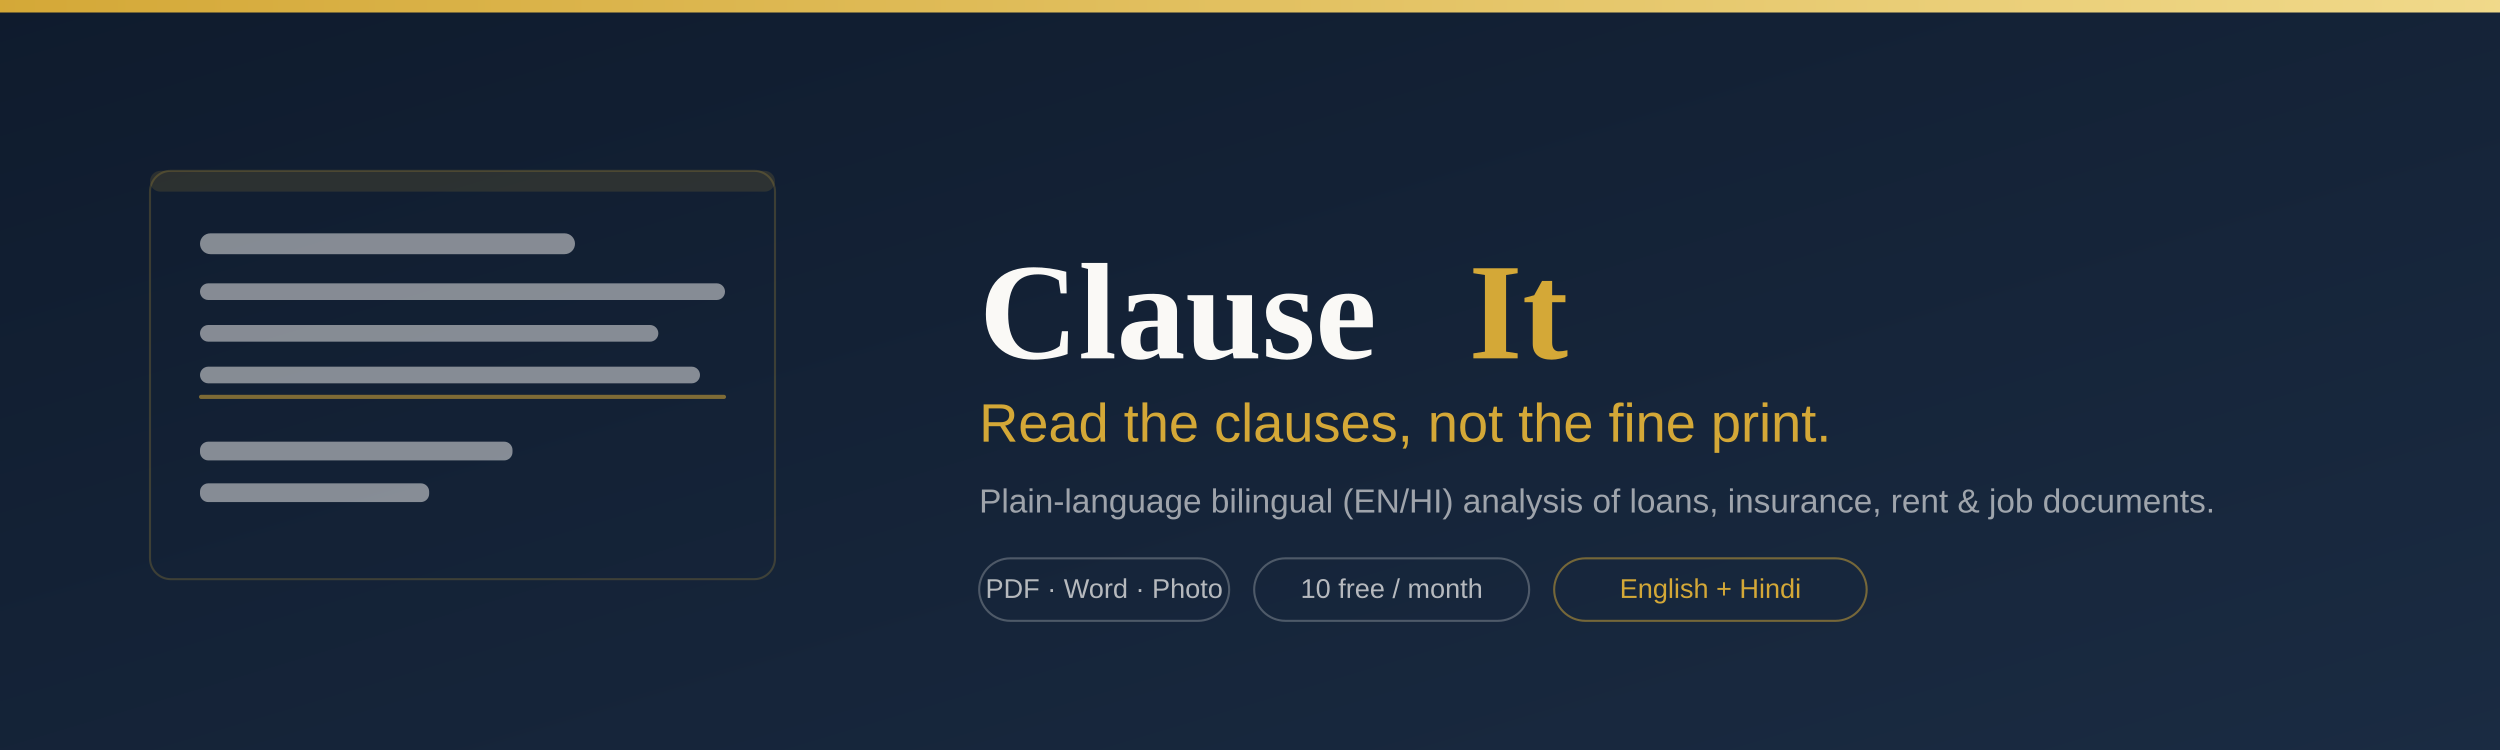
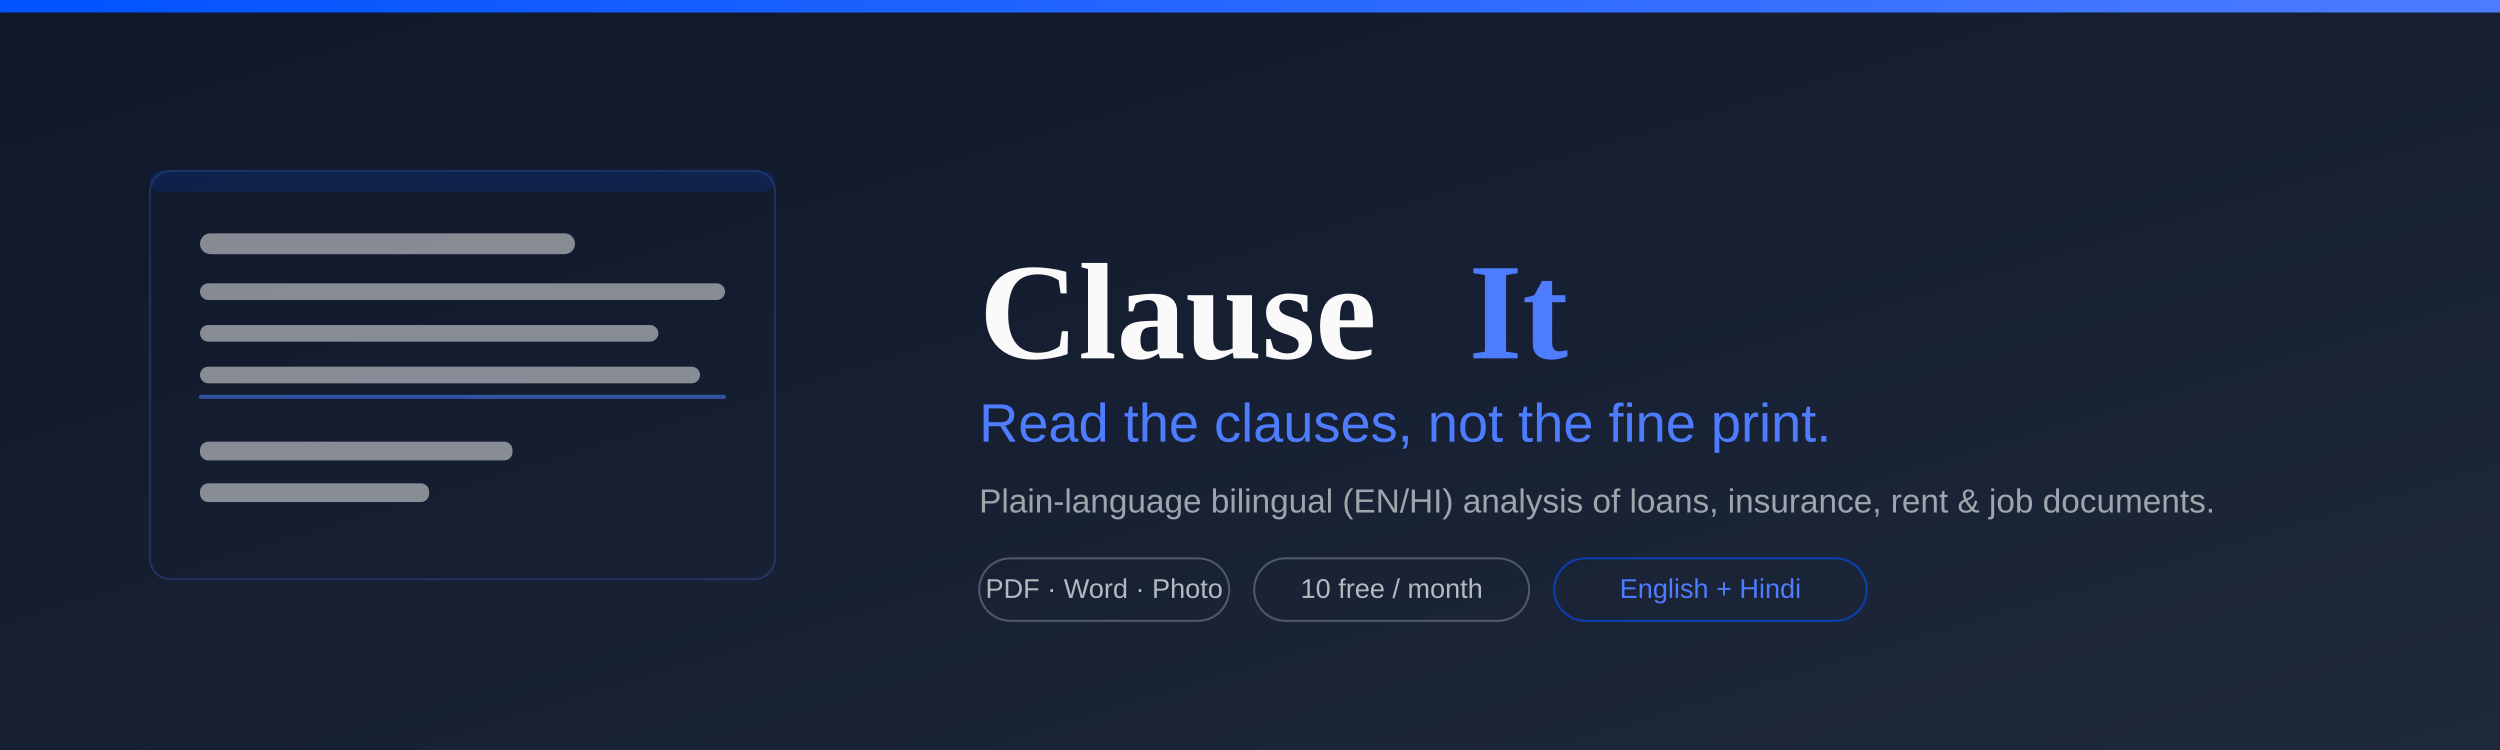
<svg xmlns="http://www.w3.org/2000/svg" viewBox="0 0 1200 360" role="img" aria-label="ClauseIt — Read the clauses, not the fine print">
  <defs>
    <linearGradient id="bg" x1="0" y1="0" x2="1" y2="1">
-       <stop offset="0" stop-color="#0f1b2d" />
-       <stop offset="1" stop-color="#1a2b42" />
+       <stop offset="0" stop-color="#0f172a" />
+       <stop offset="1" stop-color="#1e293b" />
    </linearGradient>
-     <linearGradient id="goldline" x1="0" y1="0" x2="1" y2="0">
-       <stop offset="0" stop-color="#d4a837" />
-       <stop offset="1" stop-color="#f0d98a" />
+     <linearGradient id="accentline" x1="0" y1="0" x2="1" y2="0">
+       <stop offset="0" stop-color="#0052ff" />
+       <stop offset="1" stop-color="#4d7cff" />
    </linearGradient>
  </defs>
  <rect width="1200" height="360" fill="url(#bg)" />
-   <rect x="0" y="0" width="1200" height="6" fill="url(#goldline)" />
-   <g fill="none" stroke="#d4a837" stroke-opacity="0.22">
+   <rect x="0" y="0" width="1200" height="6" fill="url(#accentline)" />
+   <g fill="none" stroke="#4d7cff" stroke-opacity="0.22">
    <rect x="72" y="82" width="300" height="196" rx="10" />
-     <rect x="72" y="82" width="300" height="10" rx="5" fill="#d4a837" fill-opacity="0.14" stroke="none" />
+     <rect x="72" y="82" width="300" height="10" rx="5" fill="#0052ff" fill-opacity="0.14" stroke="none" />
  </g>
-   <g fill="#faf9f6" fill-opacity="0.5">
+   <g fill="#fafafa" fill-opacity="0.5">
    <rect x="96" y="112" width="180" height="10" rx="5" />
    <rect x="96" y="136" width="252" height="8" rx="4" />
    <rect x="96" y="156" width="220" height="8" rx="4" />
    <rect x="96" y="176" width="240" height="8" rx="4" />
    <rect x="96" y="212" width="150" height="9" rx="4" />
    <rect x="96" y="232" width="110" height="9" rx="4" />
  </g>
-   <g fill="none" stroke="#d4a837" stroke-opacity="0.55">
+   <g fill="none" stroke="#4d7cff" stroke-opacity="0.55">
    <rect x="96" y="190" width="252" height="1" rx="0.5" />
  </g>
  <g font-family="Georgia, 'Times New Roman', serif">
-     <text x="470" y="172" font-size="66" font-weight="bold" fill="#faf9f6">Clause</text>
-     <text x="705" y="172" font-size="66" font-weight="bold" fill="#d4a837">It</text>
+     <text x="470" y="172" font-size="66" font-weight="bold" fill="#fafafa">Clause</text>
+     <text x="705" y="172" font-size="66" font-weight="bold" fill="#4d7cff">It</text>
  </g>
  <g font-family="Arial, Helvetica, sans-serif">
-     <text x="470" y="212" font-size="26" fill="#d4a837">Read the clauses, not the fine print.</text>
-     <text x="470" y="246" font-size="16" fill="#faf9f6" fill-opacity="0.6">Plain-language bilingual (EN/HI) analysis of loans, insurance, rent &amp; job documents.</text>
+     <text x="470" y="212" font-size="26" fill="#4d7cff">Read the clauses, not the fine print.</text>
+     <text x="470" y="246" font-size="16" fill="#fafafa" fill-opacity="0.6">Plain-language bilingual (EN/HI) analysis of loans, insurance, rent &amp; job documents.</text>
  </g>
  <g font-family="Arial, Helvetica, sans-serif">
-     <rect x="470" y="268" width="120" height="30" rx="15" fill="none" stroke="#faf9f6" stroke-opacity="0.25" />
-     <text x="530" y="287" font-size="13" fill="#faf9f6" fill-opacity="0.7" text-anchor="middle">PDF · Word · Photo</text>
-     <rect x="602" y="268" width="132" height="30" rx="15" fill="none" stroke="#faf9f6" stroke-opacity="0.25" />
-     <text x="668" y="287" font-size="13" fill="#faf9f6" fill-opacity="0.7" text-anchor="middle">10 free / month</text>
-     <rect x="746" y="268" width="150" height="30" rx="15" fill="none" stroke="#d4a837" stroke-opacity="0.5" />
-     <text x="821" y="287" font-size="13" fill="#d4a837" text-anchor="middle">English + Hindi</text>
+     <rect x="470" y="268" width="120" height="30" rx="15" fill="none" stroke="#fafafa" stroke-opacity="0.25" />
+     <text x="530" y="287" font-size="13" fill="#fafafa" fill-opacity="0.7" text-anchor="middle">PDF · Word · Photo</text>
+     <rect x="602" y="268" width="132" height="30" rx="15" fill="none" stroke="#fafafa" stroke-opacity="0.25" />
+     <text x="668" y="287" font-size="13" fill="#fafafa" fill-opacity="0.7" text-anchor="middle">10 free / month</text>
+     <rect x="746" y="268" width="150" height="30" rx="15" fill="none" stroke="#0052ff" stroke-opacity="0.6" />
+     <text x="821" y="287" font-size="13" fill="#4d7cff" text-anchor="middle">English + Hindi</text>
  </g>
</svg>
